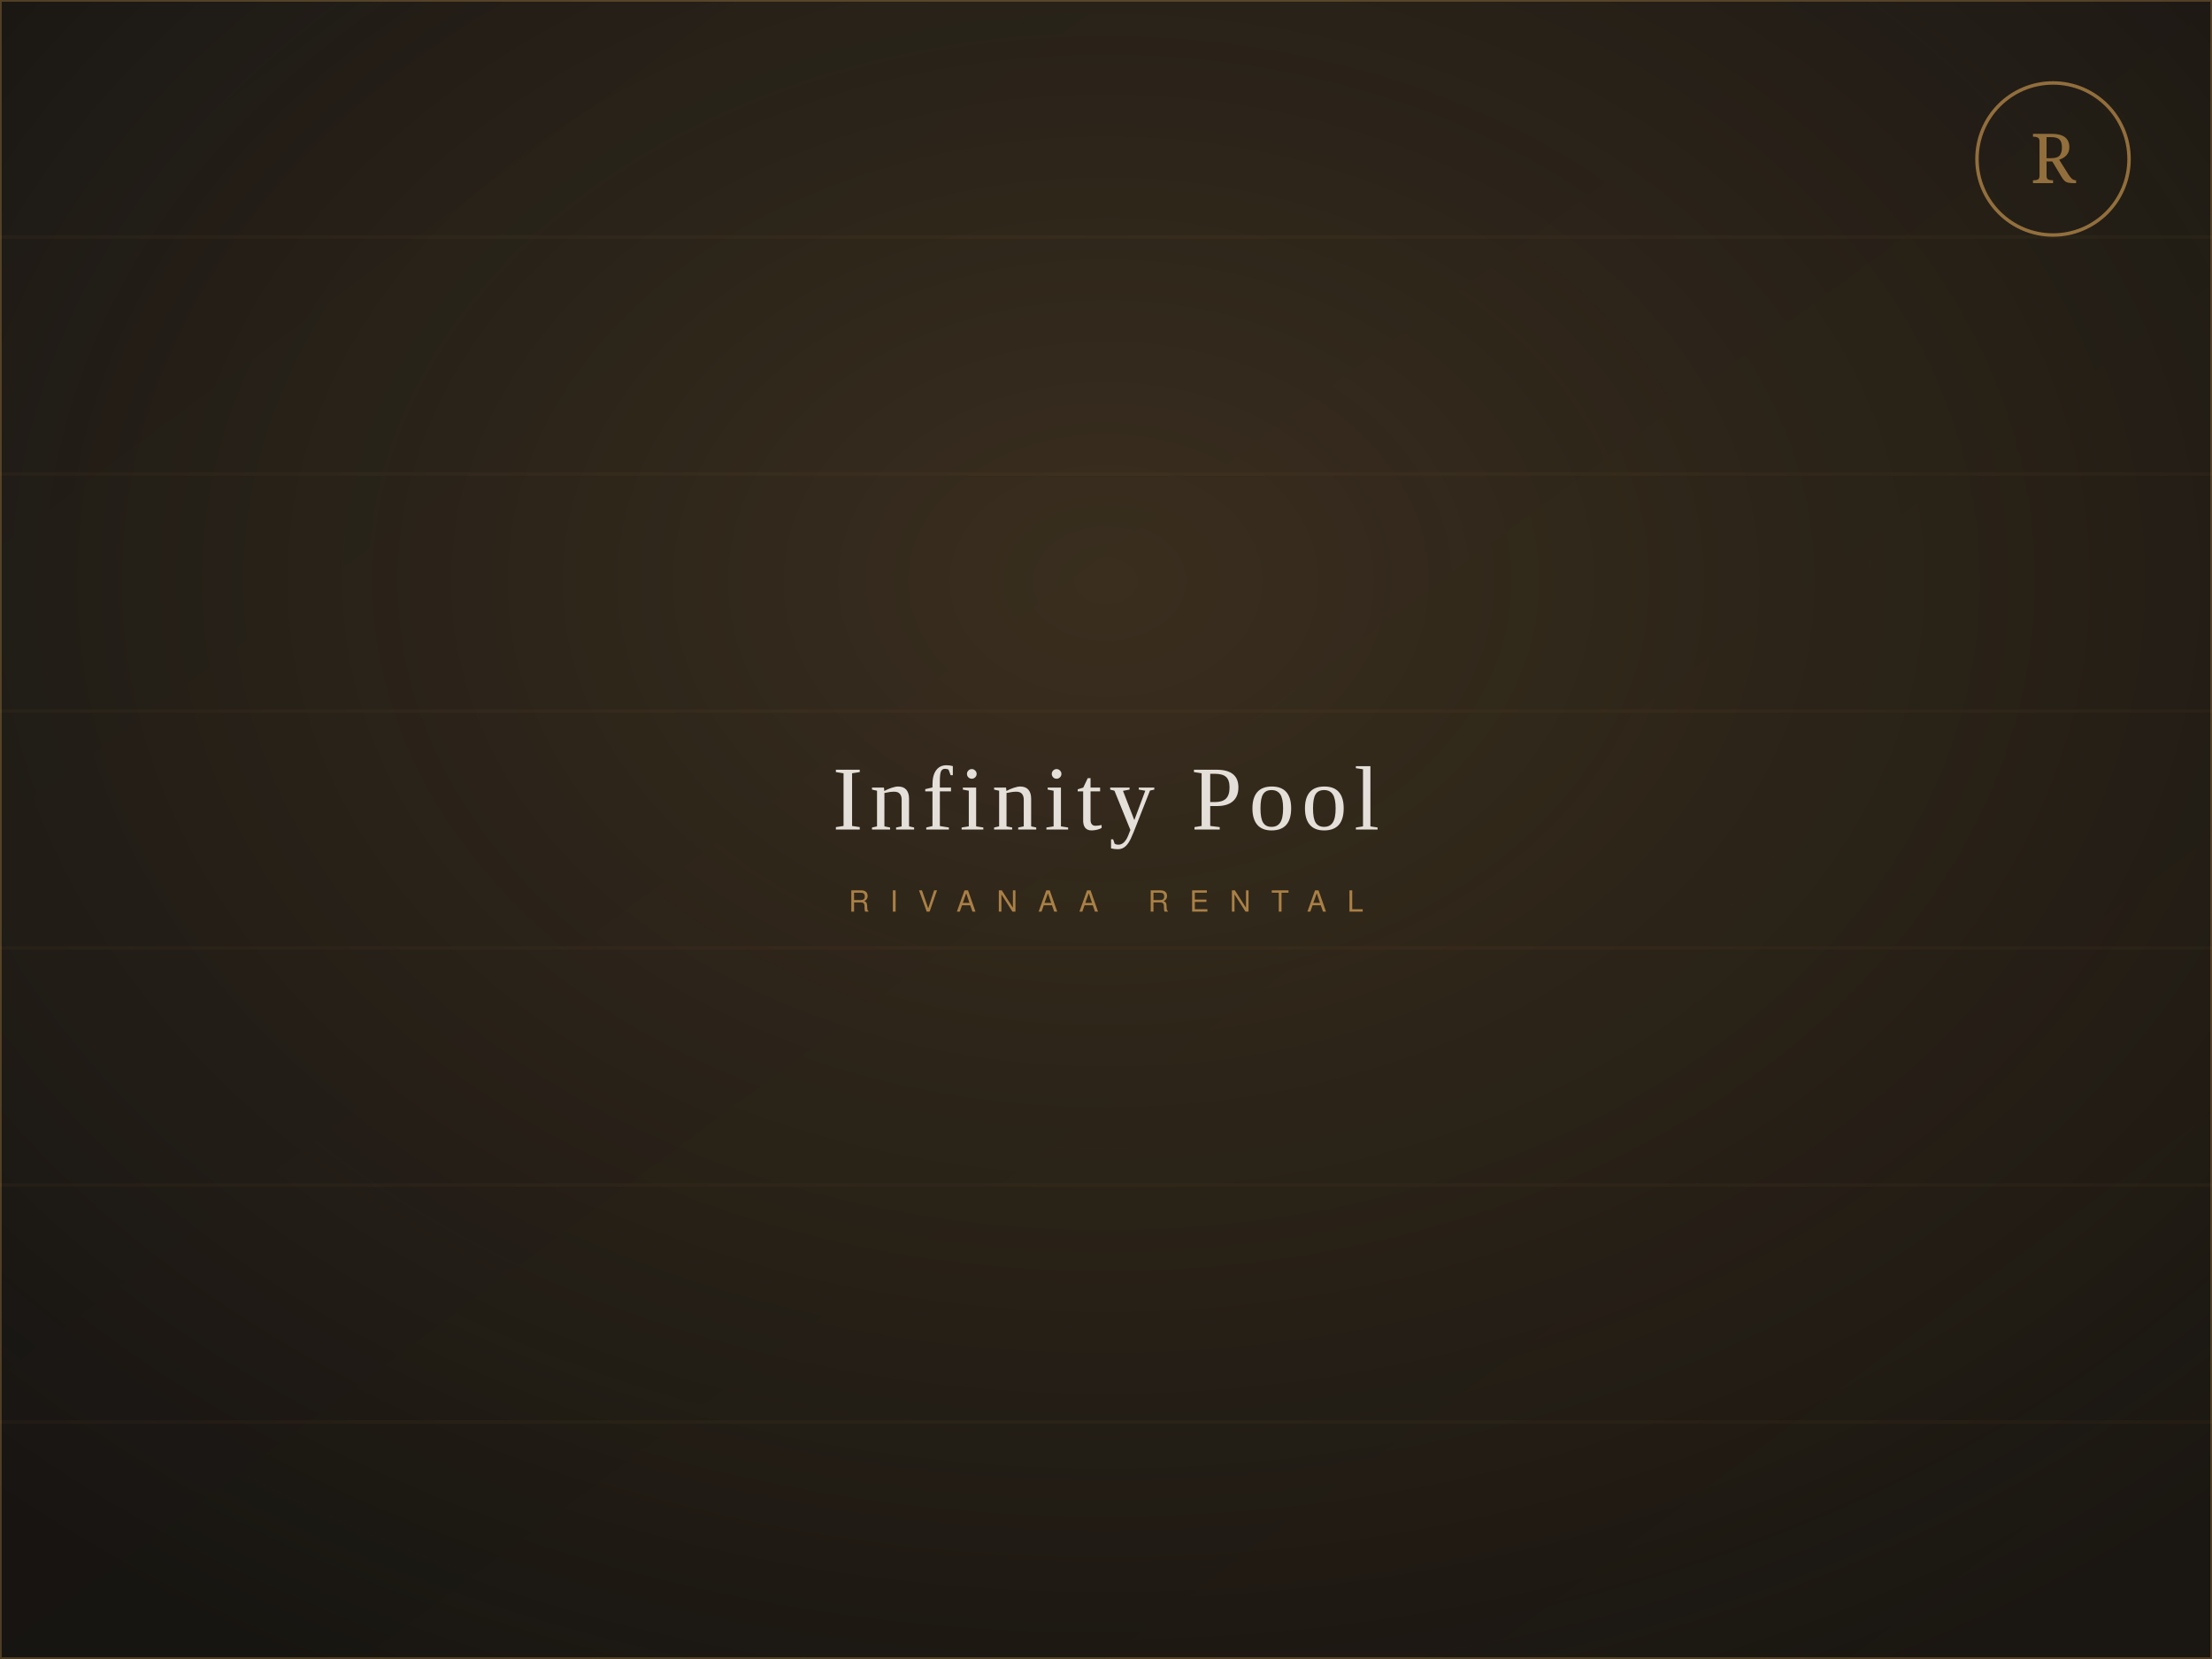
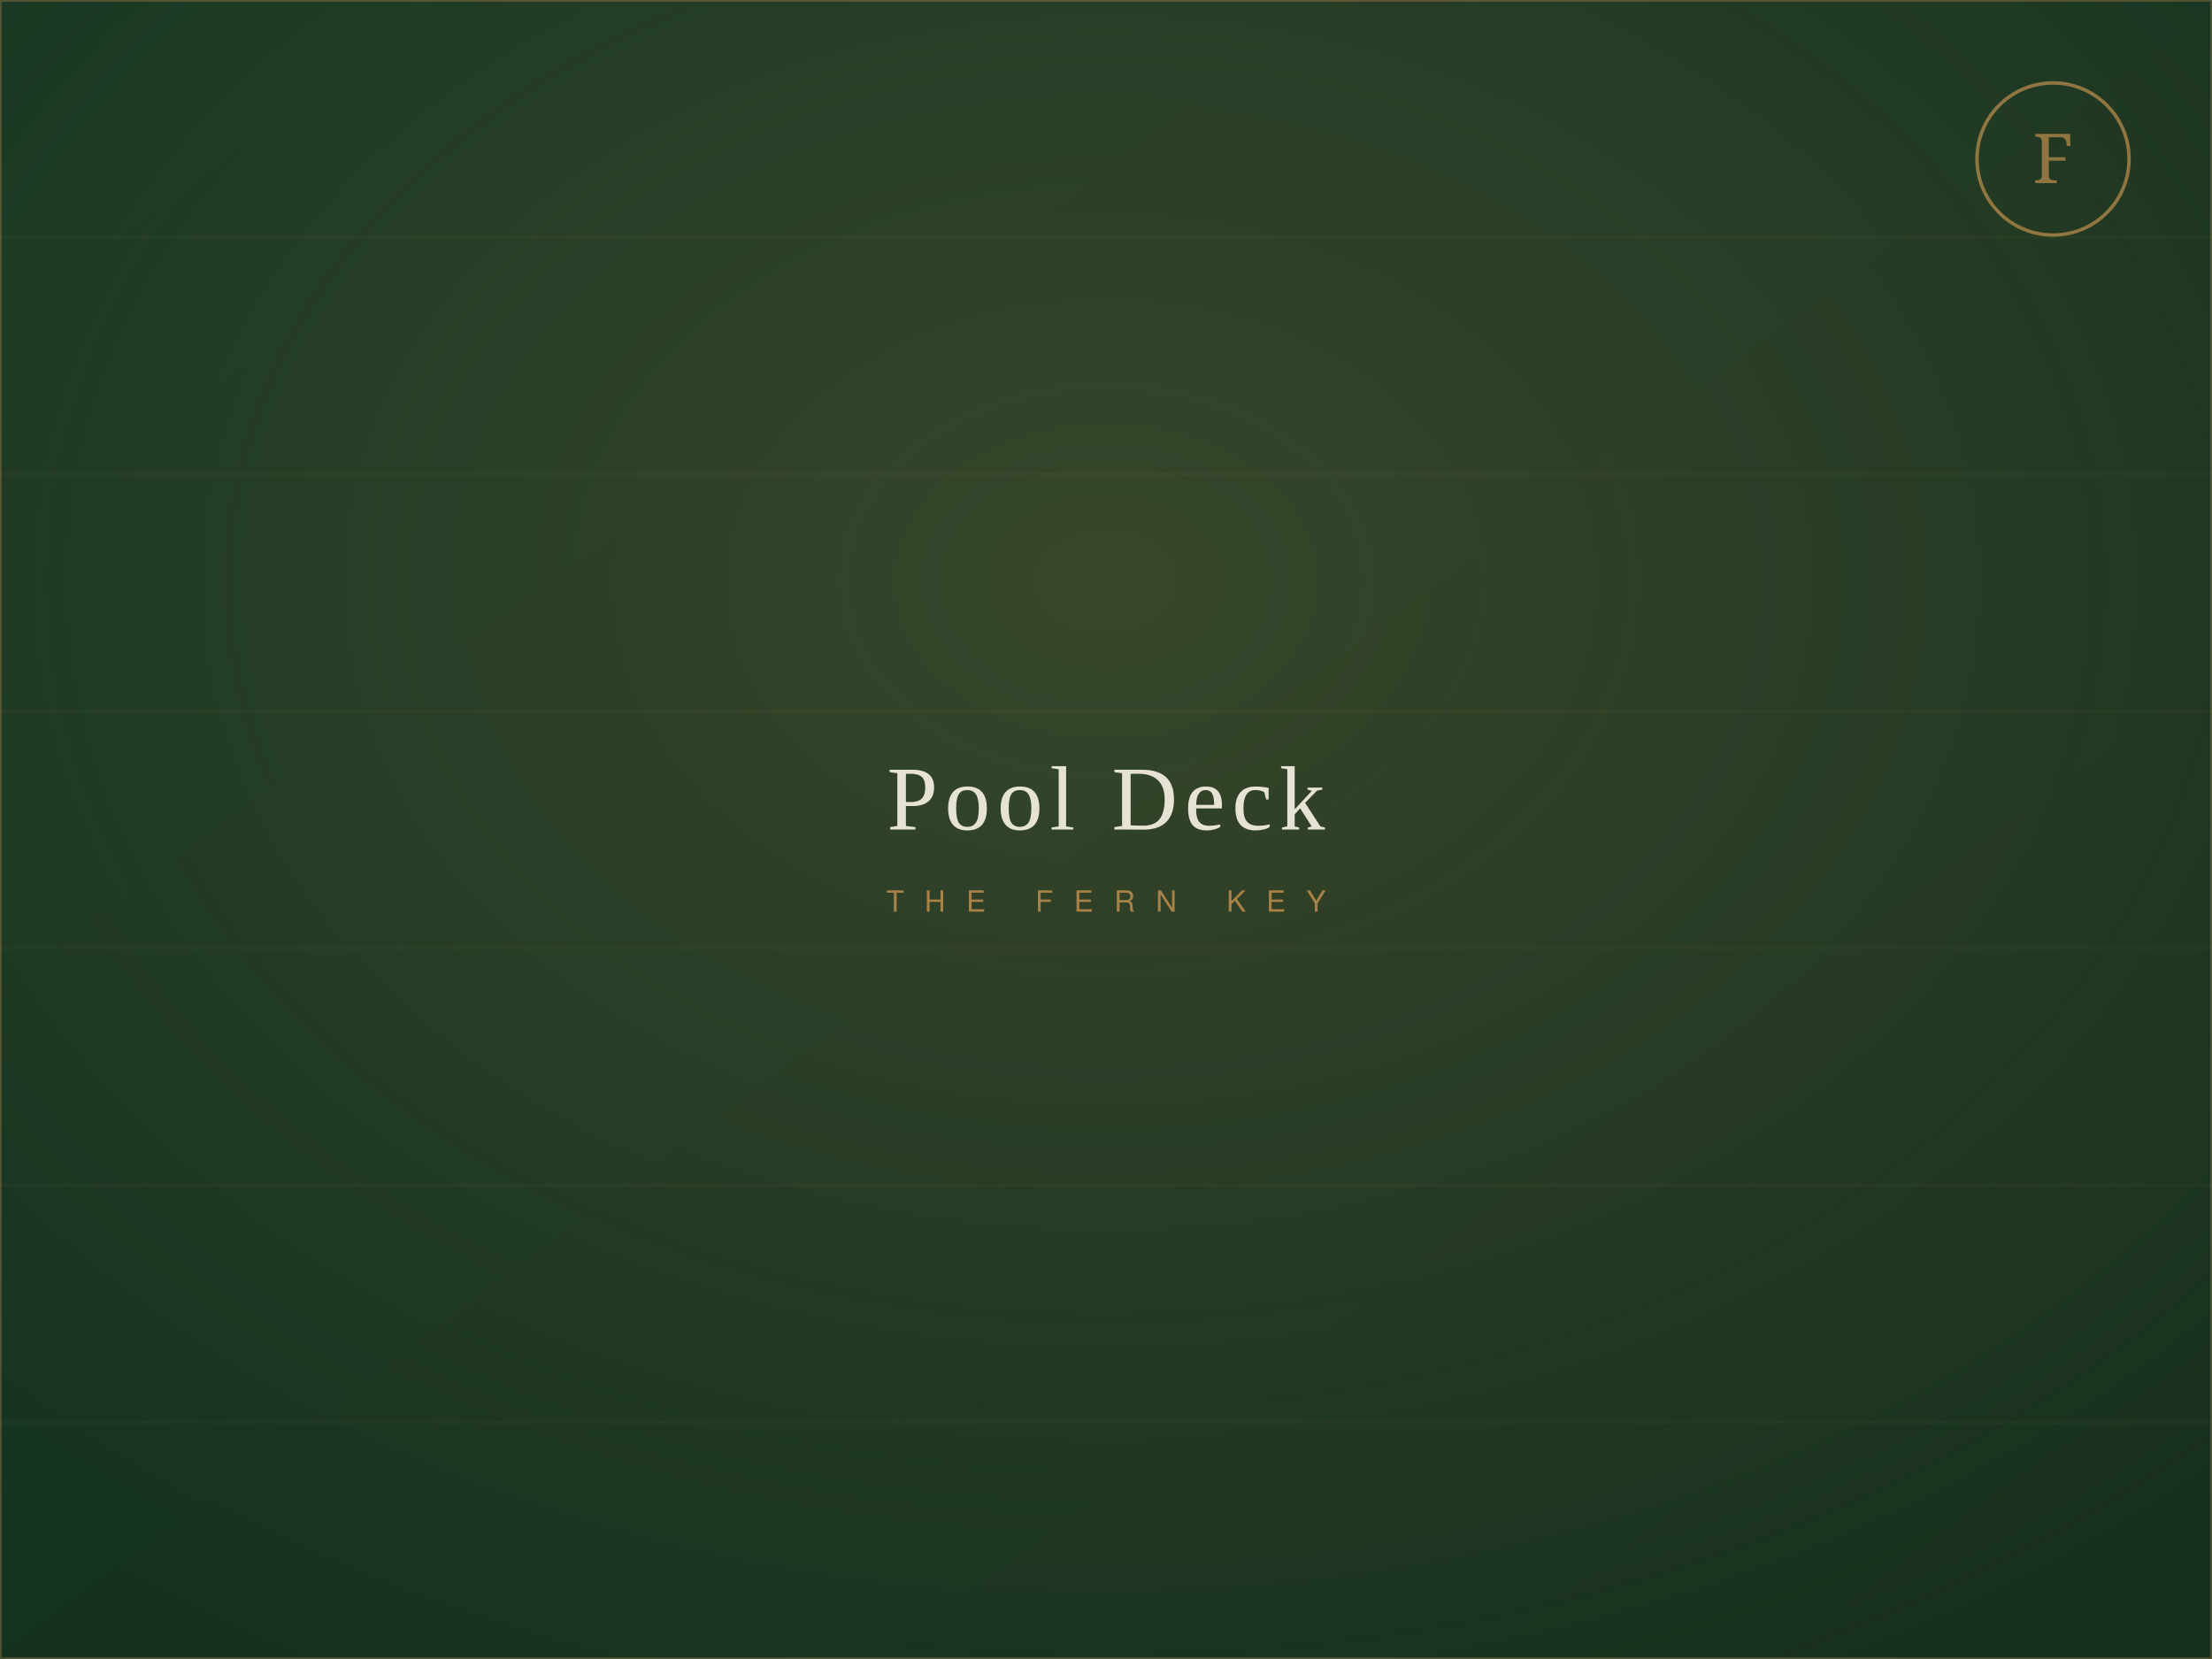
<svg xmlns="http://www.w3.org/2000/svg" width="640" height="480" viewBox="0 0 640 480">
  <defs>
-     <linearGradient id="grad-hotspot-infinity-pool" x1="0%" y1="0%" x2="100%" y2="100%">
-       <stop offset="0%" stop-color="#141312" />
-       <stop offset="100%" stop-color="#1a1611" />
+     <linearGradient id="grad-hotspot-pool" x1="0%" y1="0%" x2="100%" y2="100%">
+       <stop offset="0%" stop-color="#123522" />
+       <stop offset="100%" stop-color="#17301f" />
    </linearGradient>
-     <radialGradient id="glow-hotspot-infinity-pool" cx="50%" cy="35%" r="75%">
+     <radialGradient id="glow-hotspot-pool" cx="50%" cy="35%" r="75%">
      <stop offset="0%" stop-color="#b78a4a" stop-opacity="0.22" />
      <stop offset="100%" stop-color="#b78a4a" stop-opacity="0" />
    </radialGradient>
  </defs>
-   <rect width="640" height="480" fill="url(#grad-hotspot-infinity-pool)" />
-   <rect width="640" height="480" fill="url(#glow-hotspot-infinity-pool)" />
+   <rect width="640" height="480" fill="url(#grad-hotspot-pool)" />
+   <rect width="640" height="480" fill="url(#glow-hotspot-pool)" />
  <line x1="0" y1="68.571" x2="640" y2="68.571" stroke="#b78a4a" stroke-opacity="0.05" stroke-width="1" />
  <line x1="0" y1="137.143" x2="640" y2="137.143" stroke="#b78a4a" stroke-opacity="0.05" stroke-width="1" />
  <line x1="0" y1="205.714" x2="640" y2="205.714" stroke="#b78a4a" stroke-opacity="0.05" stroke-width="1" />
  <line x1="0" y1="274.286" x2="640" y2="274.286" stroke="#b78a4a" stroke-opacity="0.05" stroke-width="1" />
  <line x1="0" y1="342.857" x2="640" y2="342.857" stroke="#b78a4a" stroke-opacity="0.05" stroke-width="1" />
  <line x1="0" y1="411.429" x2="640" y2="411.429" stroke="#b78a4a" stroke-opacity="0.05" stroke-width="1" />
  <rect x="0" y="0" width="640" height="480" fill="none" stroke="#b78a4a" stroke-opacity="0.35" stroke-width="1" />
  <g opacity="0.9" font-family="Georgia, 'Times New Roman', serif" text-anchor="middle">
-     <text x="320" y="240" fill="#f7f3ec" font-size="26.4" letter-spacing="2">Infinity Pool</text>
-     <text x="320" y="263.76" fill="#b78a4a" font-family="Helvetica, Arial, sans-serif" font-size="8.448" letter-spacing="6">RIVANAA RENTAL</text>
+     <text x="320" y="240" fill="#faf4e7" font-size="26.4" letter-spacing="2">Pool Deck</text>
+     <text x="320" y="263.76" fill="#b78a4a" font-family="Helvetica, Arial, sans-serif" font-size="8.448" letter-spacing="6">THE FERN KEY</text>
  </g>
  <g opacity="0.75">
    <circle cx="594" cy="46" r="22" fill="none" stroke="#b78a4a" stroke-width="1" />
-     <text x="594" y="53" fill="#b78a4a" font-family="Georgia, serif" font-size="20" text-anchor="middle">R</text>
+     <text x="594" y="53" fill="#b78a4a" font-family="Georgia, serif" font-size="20" text-anchor="middle">F</text>
  </g>
</svg>
